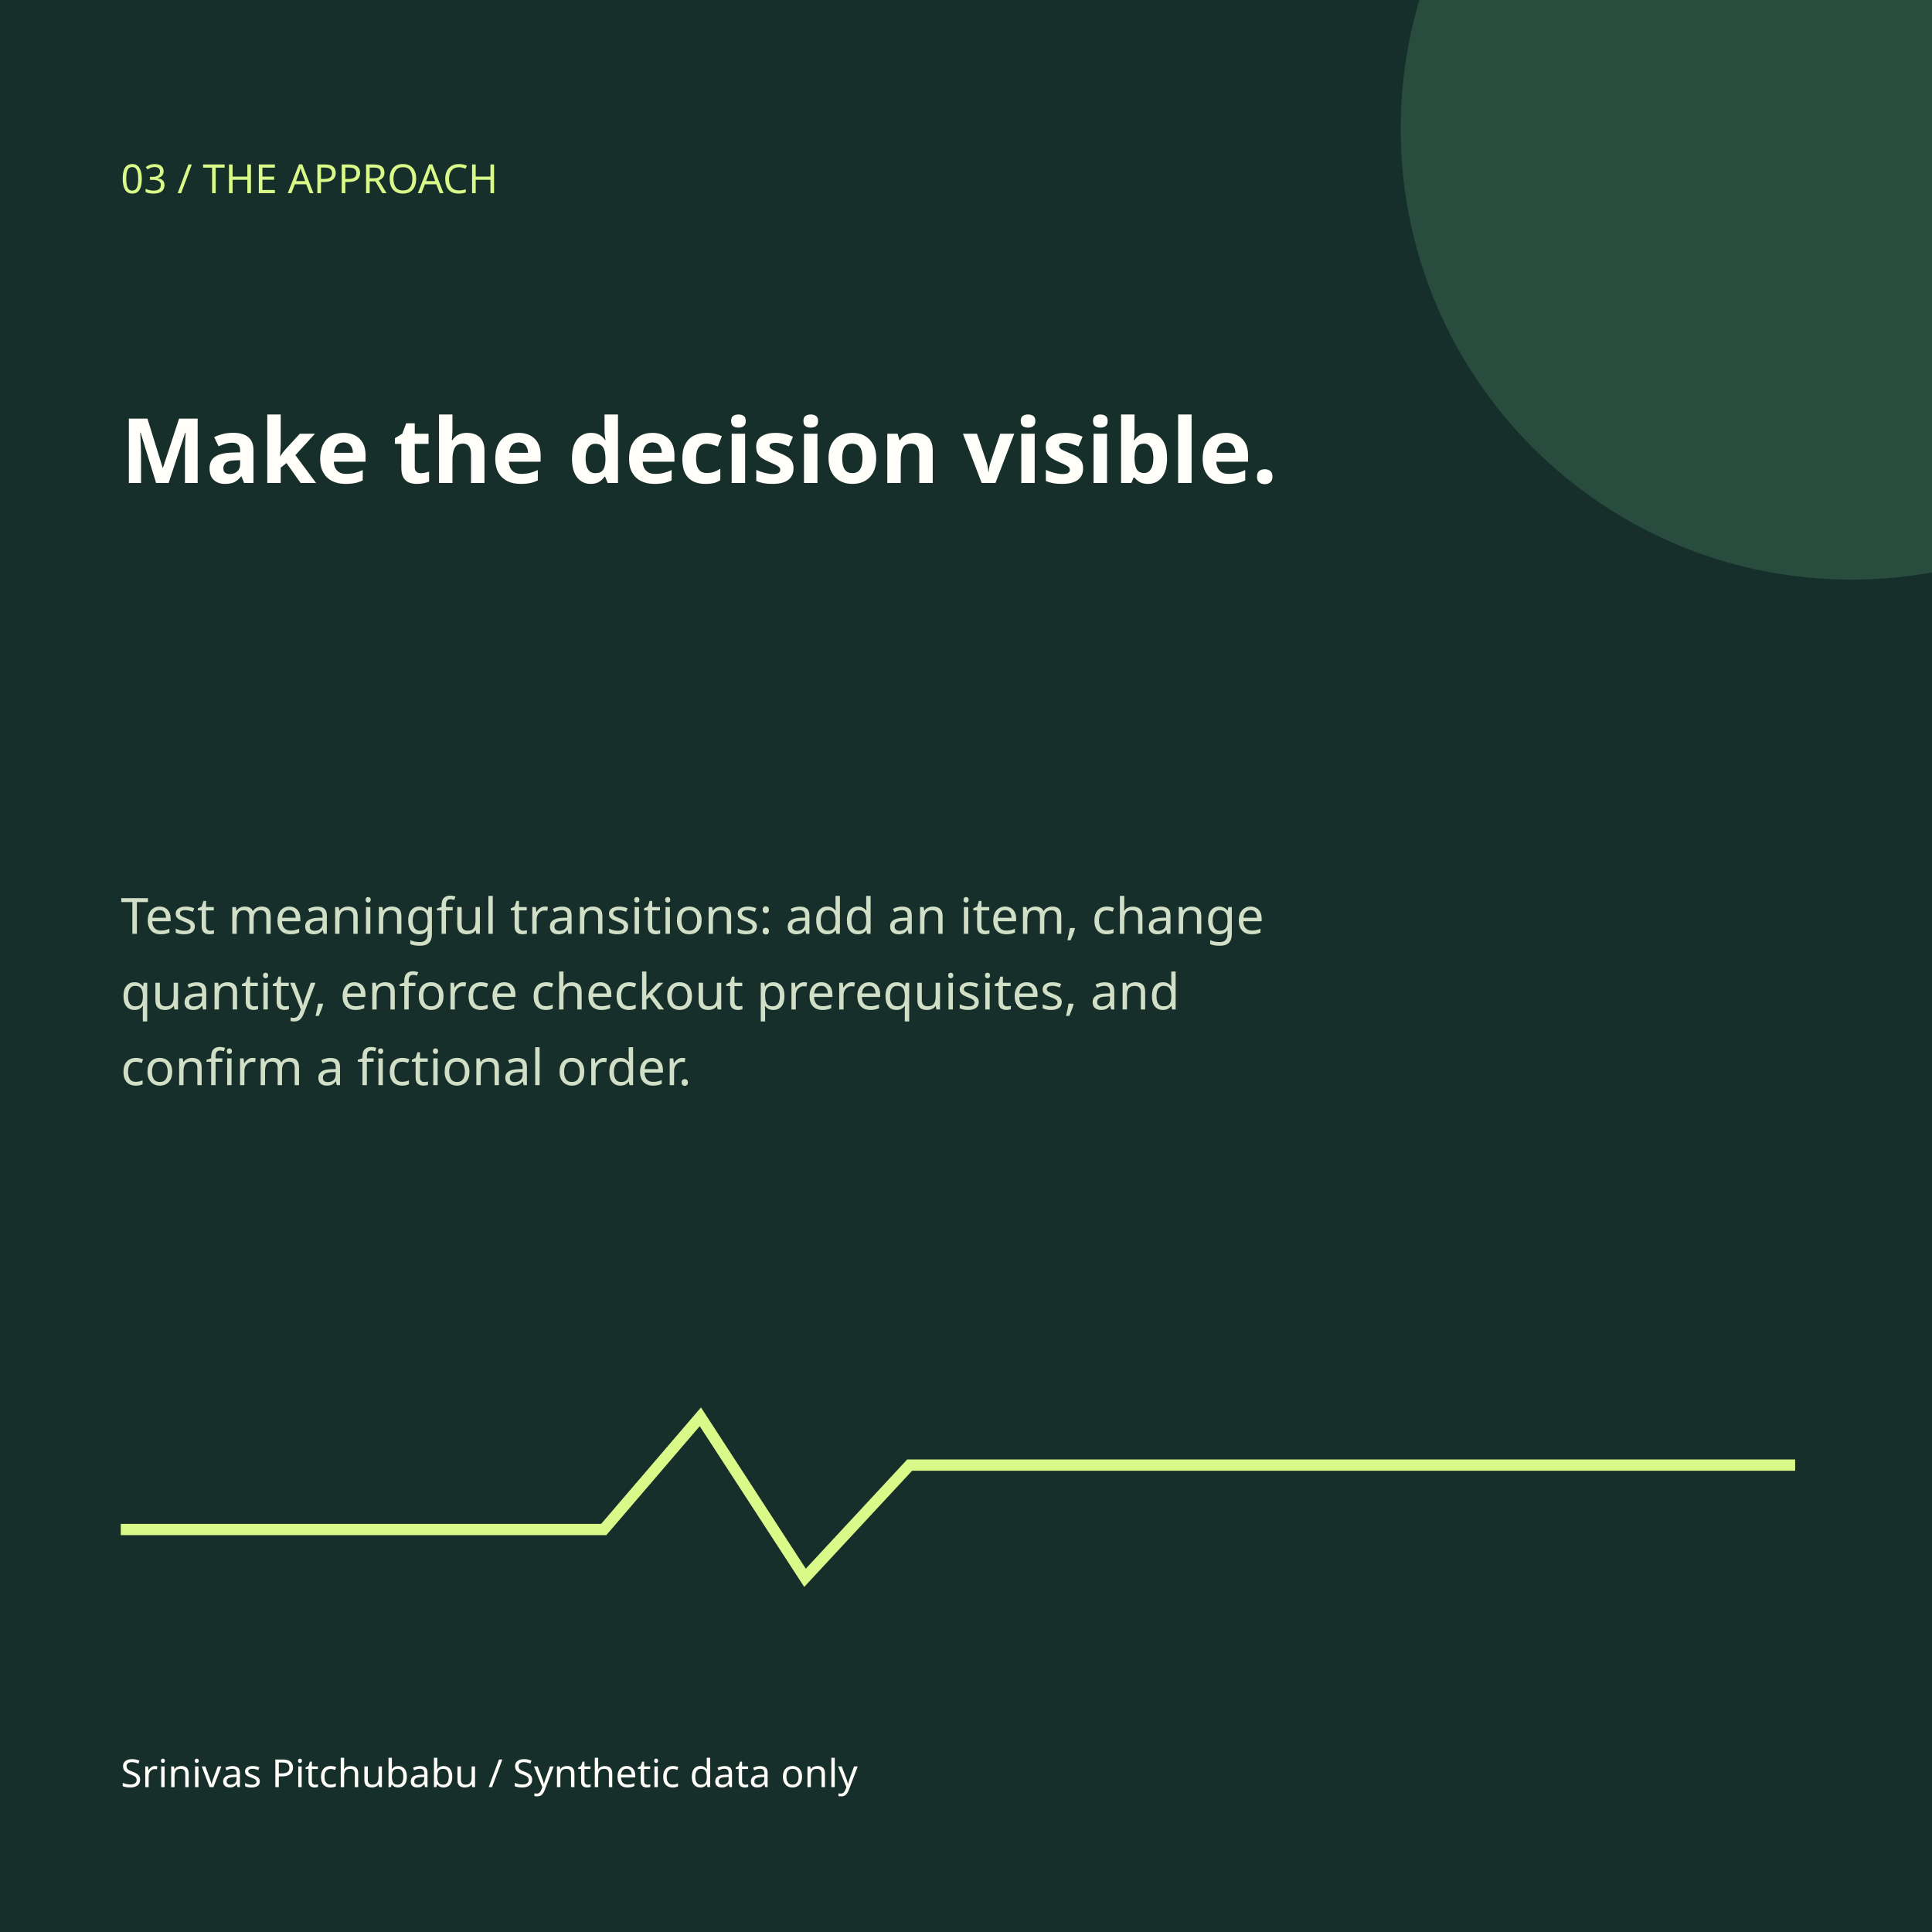
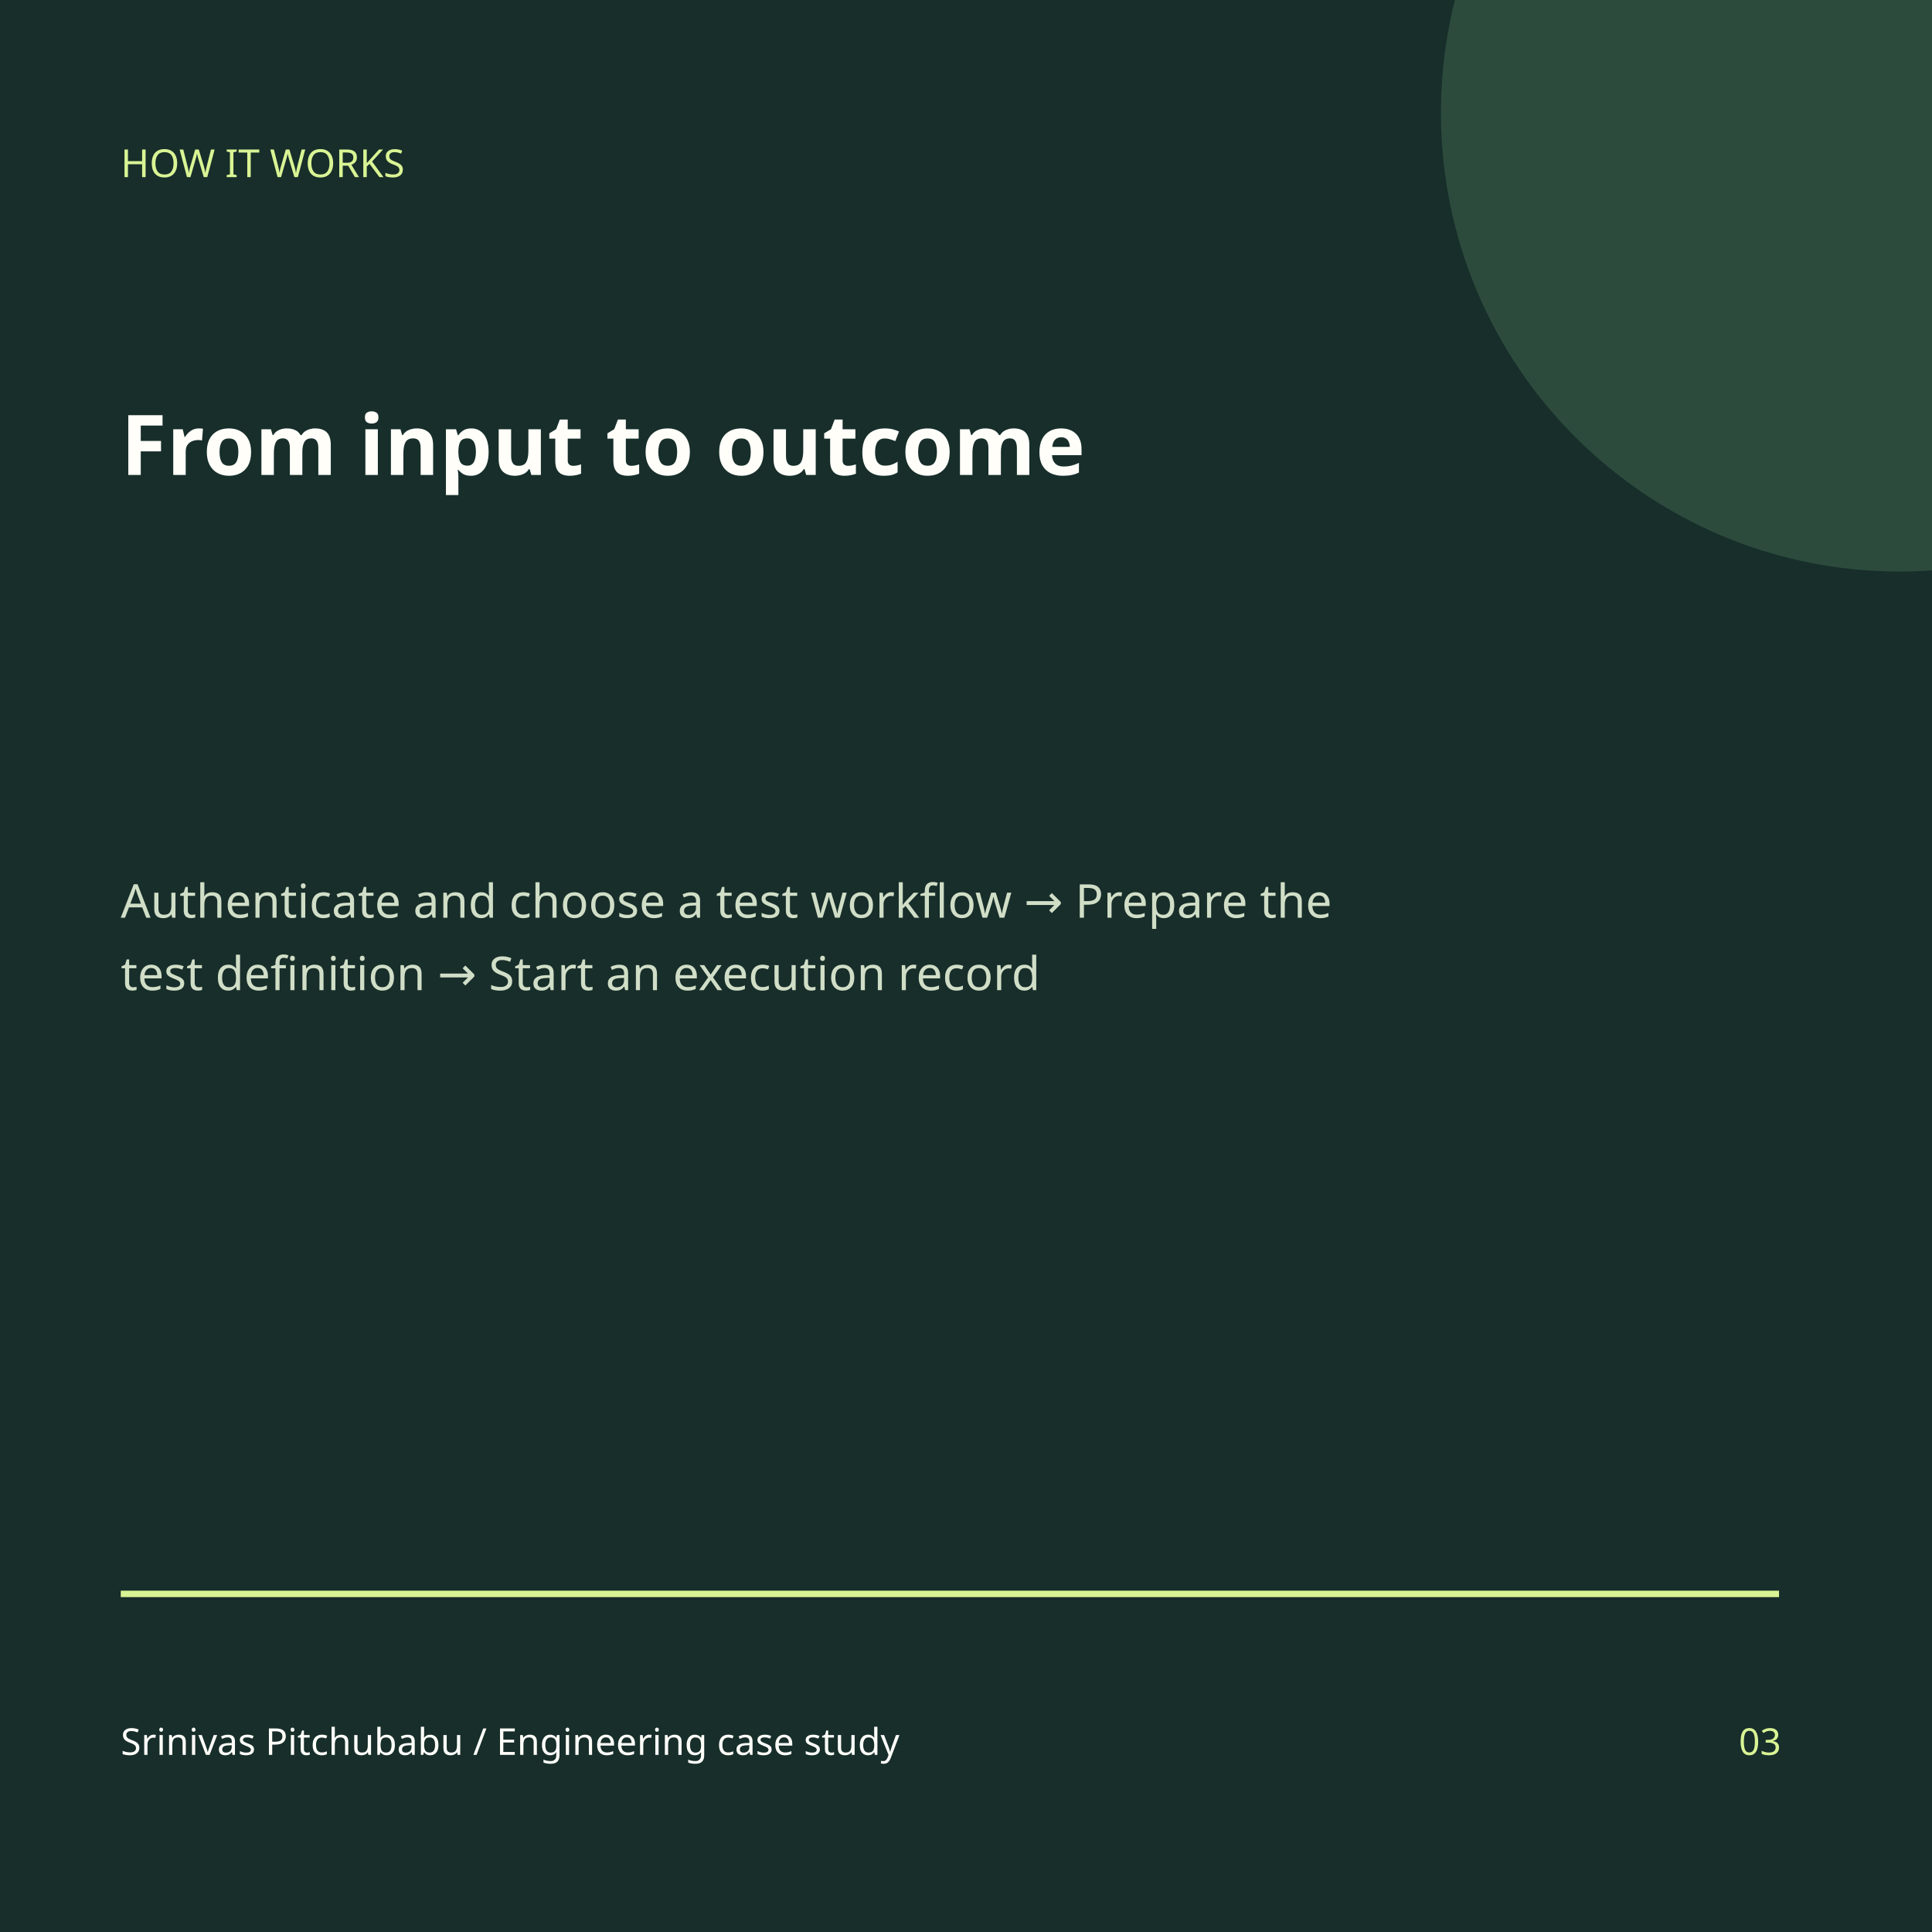
<svg xmlns="http://www.w3.org/2000/svg" width="1200" height="1200" viewBox="0 0 1200 1200">
-   <rect width="1200" height="1200" fill="#172f2a" />
-   <circle cx="1150" cy="80" r="280" fill="#284d3f" />
+   <rect width="1200" height="1200" fill="#172e2a" />
+   <circle cx="1180" cy="70" r="285" fill="#2c4b3d" />
  <g font-family="sans-serif">
-     <text x="75" y="120" fill="#d9f989" font-size="25">03 / THE APPROACH</text>
-     <text x="75" y="300" font-size="56" font-weight="bold" fill="#fffef9">Make the decision visible.</text>
-     <text x="75" y="580" font-size="31" fill="#d0dfc6">Test meaningful transitions: add an item, change</text>
-     <text x="75" y="627" font-size="31" fill="#d0dfc6">quantity, enforce checkout prerequisites, and</text>
-     <text x="75" y="674" font-size="31" fill="#d0dfc6">confirm a fictional order.</text>
-     <path d="M75 950h300l60-70 65 100 65-70h550" stroke="#d9f989" stroke-width="7" fill="none" />
-     <text x="75" y="1110" font-size="24" fill="#fffef9">Srinivas Pitchubabu / Synthetic data only</text>
+     <text x="75" y="110" fill="#d9f494" font-size="24">HOW IT WORKS</text>
+     <text x="75" y="295" fill="#fffef9" font-size="52" font-weight="bold">From input to outcome</text>
+     <text x="75" y="570" fill="#d1dec7" font-size="29">Authenticate and choose a test workflow → Prepare the</text>
+     <text x="75" y="615" fill="#d1dec7" font-size="29">test definition → Start an execution record</text>
+     <path d="M75 990h1030" stroke="#d9f494" stroke-width="4" />
+     <text x="75" y="1090" fill="#fffef9" font-size="23">Srinivas Pitchubabu / Engineering case study</text>
+     <text x="1080" y="1090" fill="#d9f494" font-size="23">03</text>
  </g>
</svg>
